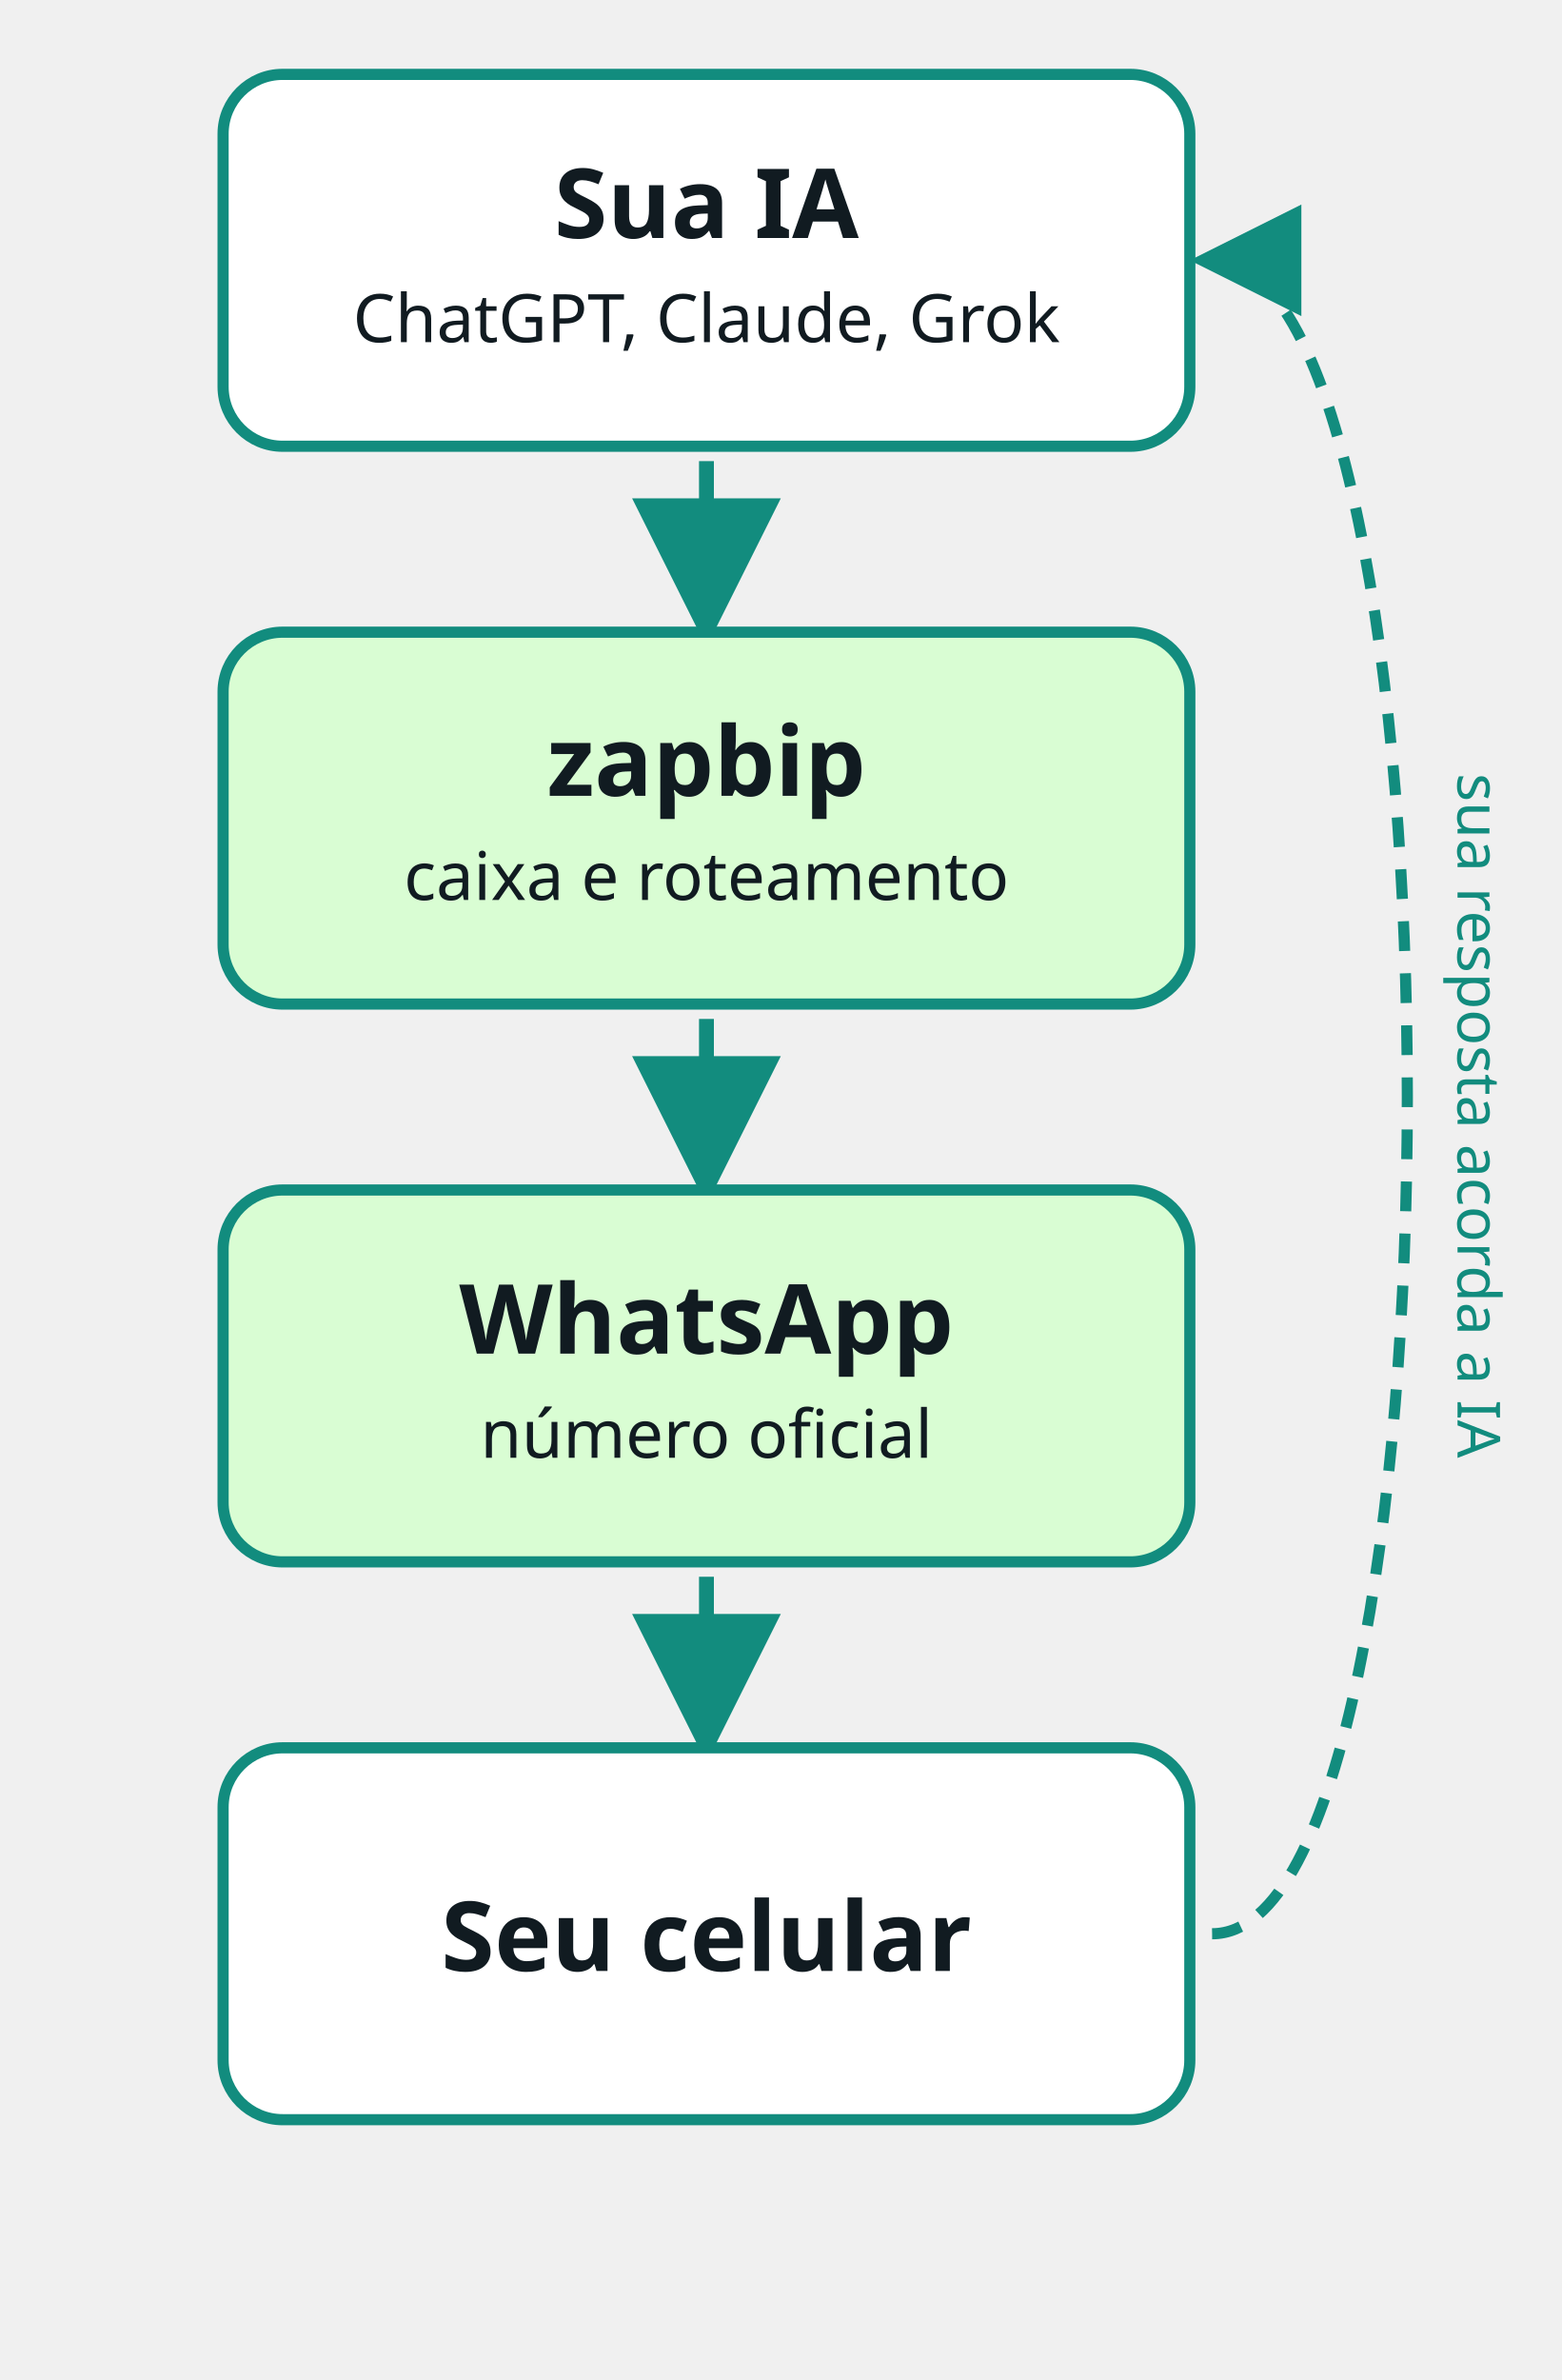
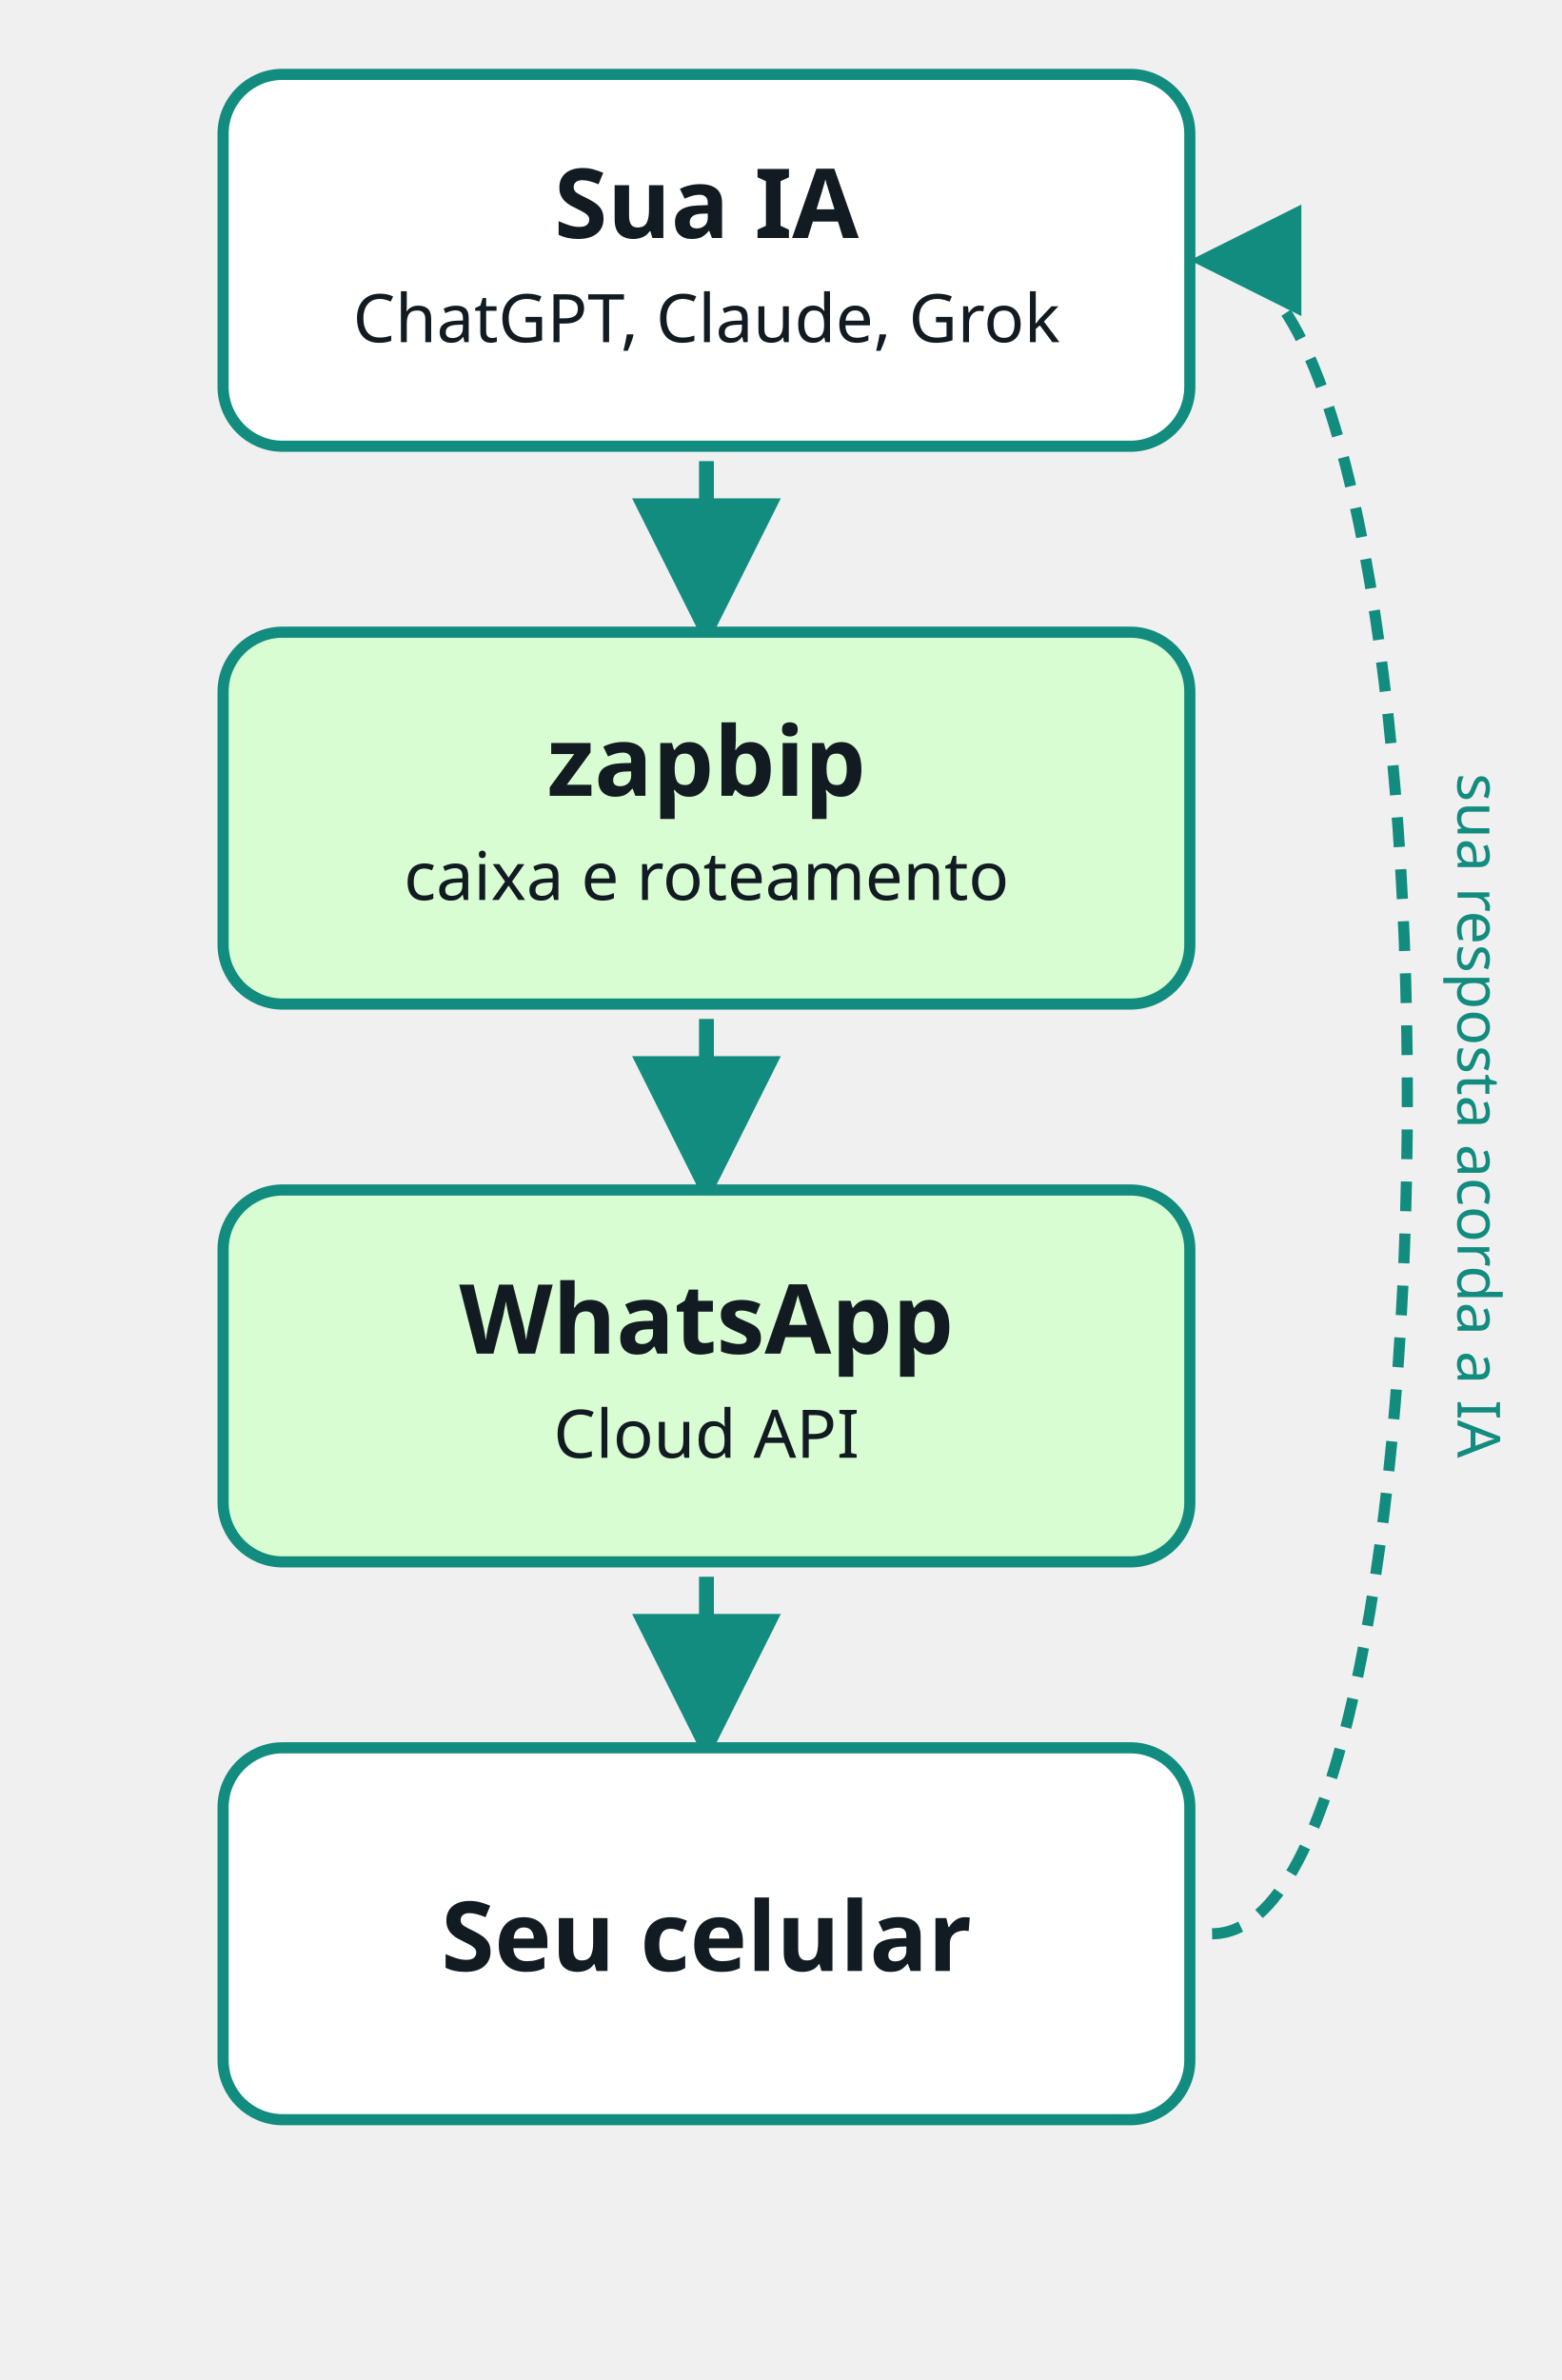
- <svg xmlns="http://www.w3.org/2000/svg" viewBox="0 0 420 640" role="img" aria-label="Sua IA se conecta ao zapbip, que envia as mensagens pelo número oficial do WhatsApp até o seu celular. Sua resposta volta e acorda a sua IA." font-family="system-ui, sans-serif">
+ <svg xmlns="http://www.w3.org/2000/svg" viewBox="0 0 420 640" role="img" aria-label="Sua IA se conecta ao zapbip, que envia as mensagens pela API oficial do WhatsApp até o seu celular. Sua resposta volta e acorda a sua IA." font-family="system-ui, sans-serif">
  <defs>
    <marker id="arrow" markerWidth="10" markerHeight="10" refX="8" refY="5" orient="auto">
      <path d="M0,0 L10,5 L0,10 z" fill="#128C7E" />
    </marker>
  </defs>
  <rect x="60" y="20" width="260" height="100" rx="16" fill="#FFFFFF" stroke="#128C7E" stroke-width="3" />
  <text x="190" y="64" text-anchor="middle" font-size="26" font-weight="700" fill="#111B21">Sua IA</text>
  <text x="190" y="92" text-anchor="middle" font-size="18" font-weight="400" fill="#111B21">ChatGPT, Claude, Grok</text>
  <line x1="190" y1="124" x2="190" y2="166" stroke="#128C7E" stroke-width="4" marker-end="url(#arrow)" />
  <rect x="60" y="170" width="260" height="100" rx="16" fill="#D9FDD3" stroke="#128C7E" stroke-width="3" />
  <text x="190" y="214" text-anchor="middle" font-size="26" font-weight="700" fill="#111B21">zapbip</text>
  <text x="190" y="242" text-anchor="middle" font-size="18" font-weight="400" fill="#111B21">caixa e roteamento</text>
  <line x1="190" y1="274" x2="190" y2="316" stroke="#128C7E" stroke-width="4" marker-end="url(#arrow)" />
  <rect x="60" y="320" width="260" height="100" rx="16" fill="#D9FDD3" stroke="#128C7E" stroke-width="3" />
  <text x="190" y="364" text-anchor="middle" font-size="26" font-weight="700" fill="#111B21">WhatsApp</text>
-   <text x="190" y="392" text-anchor="middle" font-size="18" font-weight="400" fill="#111B21">número oficial</text>
+   <text x="190" y="392" text-anchor="middle" font-size="18" font-weight="400" fill="#111B21">Cloud API</text>
  <line x1="190" y1="424" x2="190" y2="466" stroke="#128C7E" stroke-width="4" marker-end="url(#arrow)" />
  <rect x="60" y="470" width="260" height="100" rx="16" fill="#FFFFFF" stroke="#128C7E" stroke-width="3" />
  <text x="190" y="530" text-anchor="middle" font-size="26" font-weight="700" fill="#111B21">Seu celular</text>
  <path d="M326,520 C396,520 396,70 326,70" fill="none" stroke="#128C7E" stroke-width="3" stroke-dasharray="8 6" marker-end="url(#arrow)" />
  <text x="392" y="300" font-size="16" fill="#128C7E" text-anchor="middle" transform="rotate(90 392 300)">sua resposta acorda a IA</text>
</svg>
